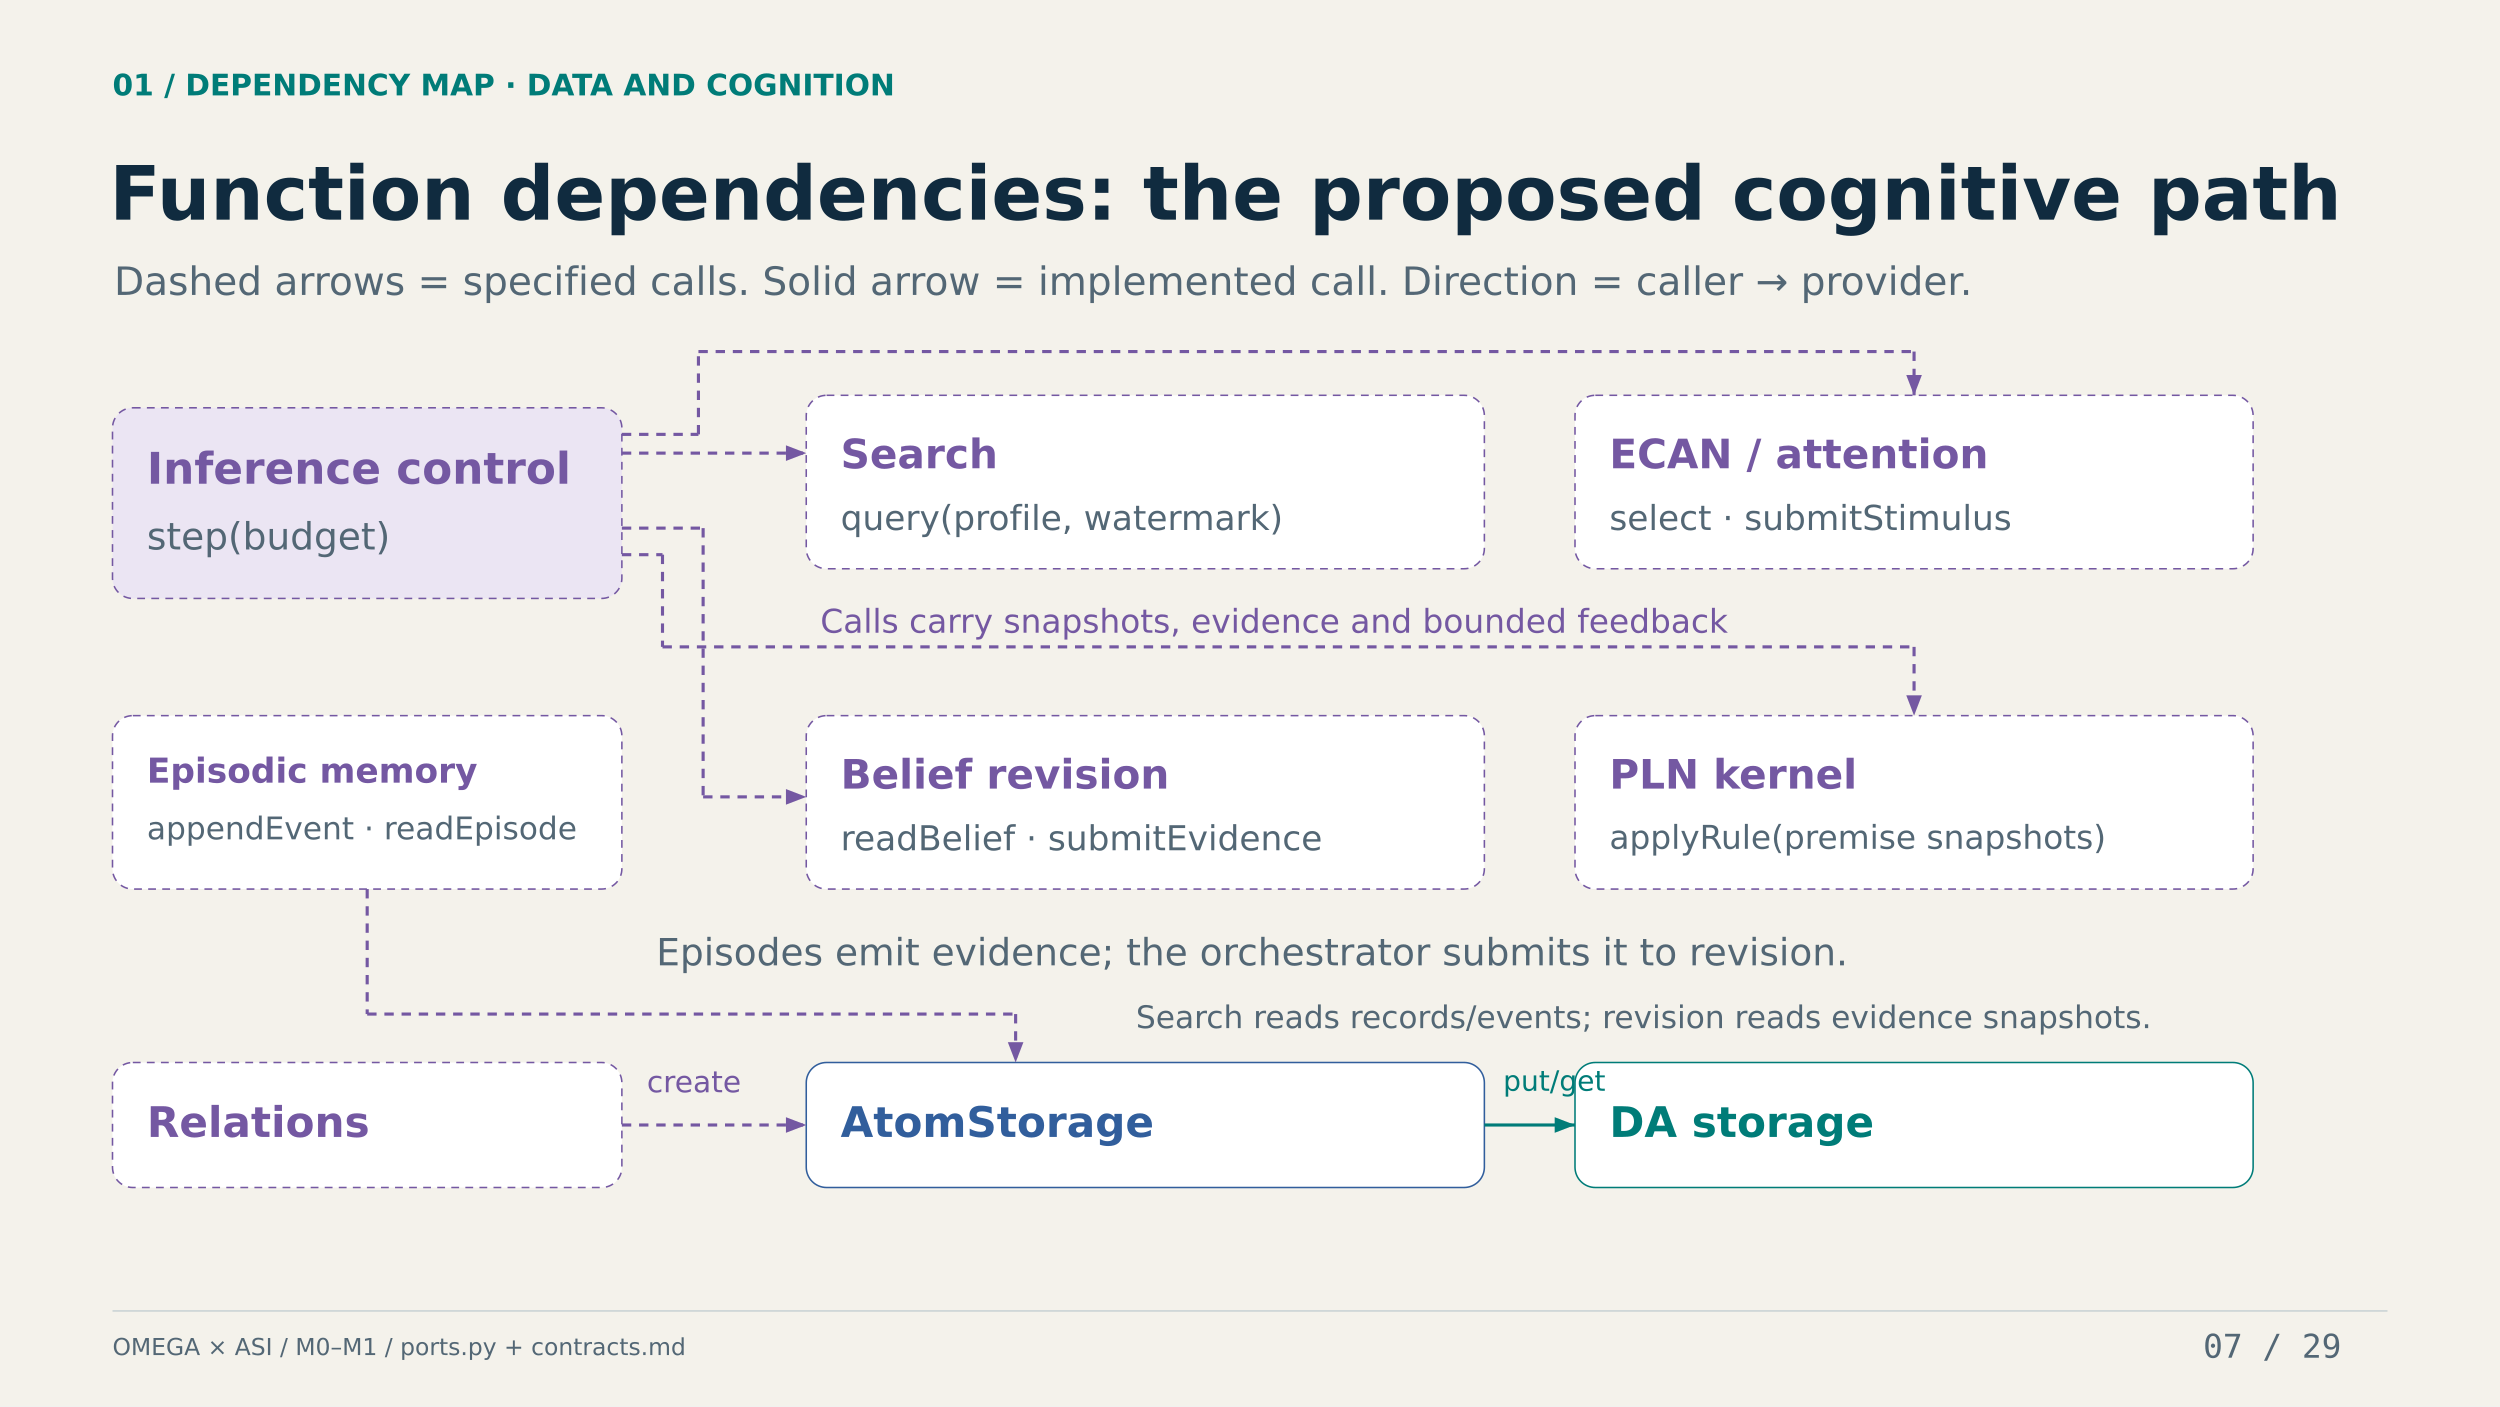
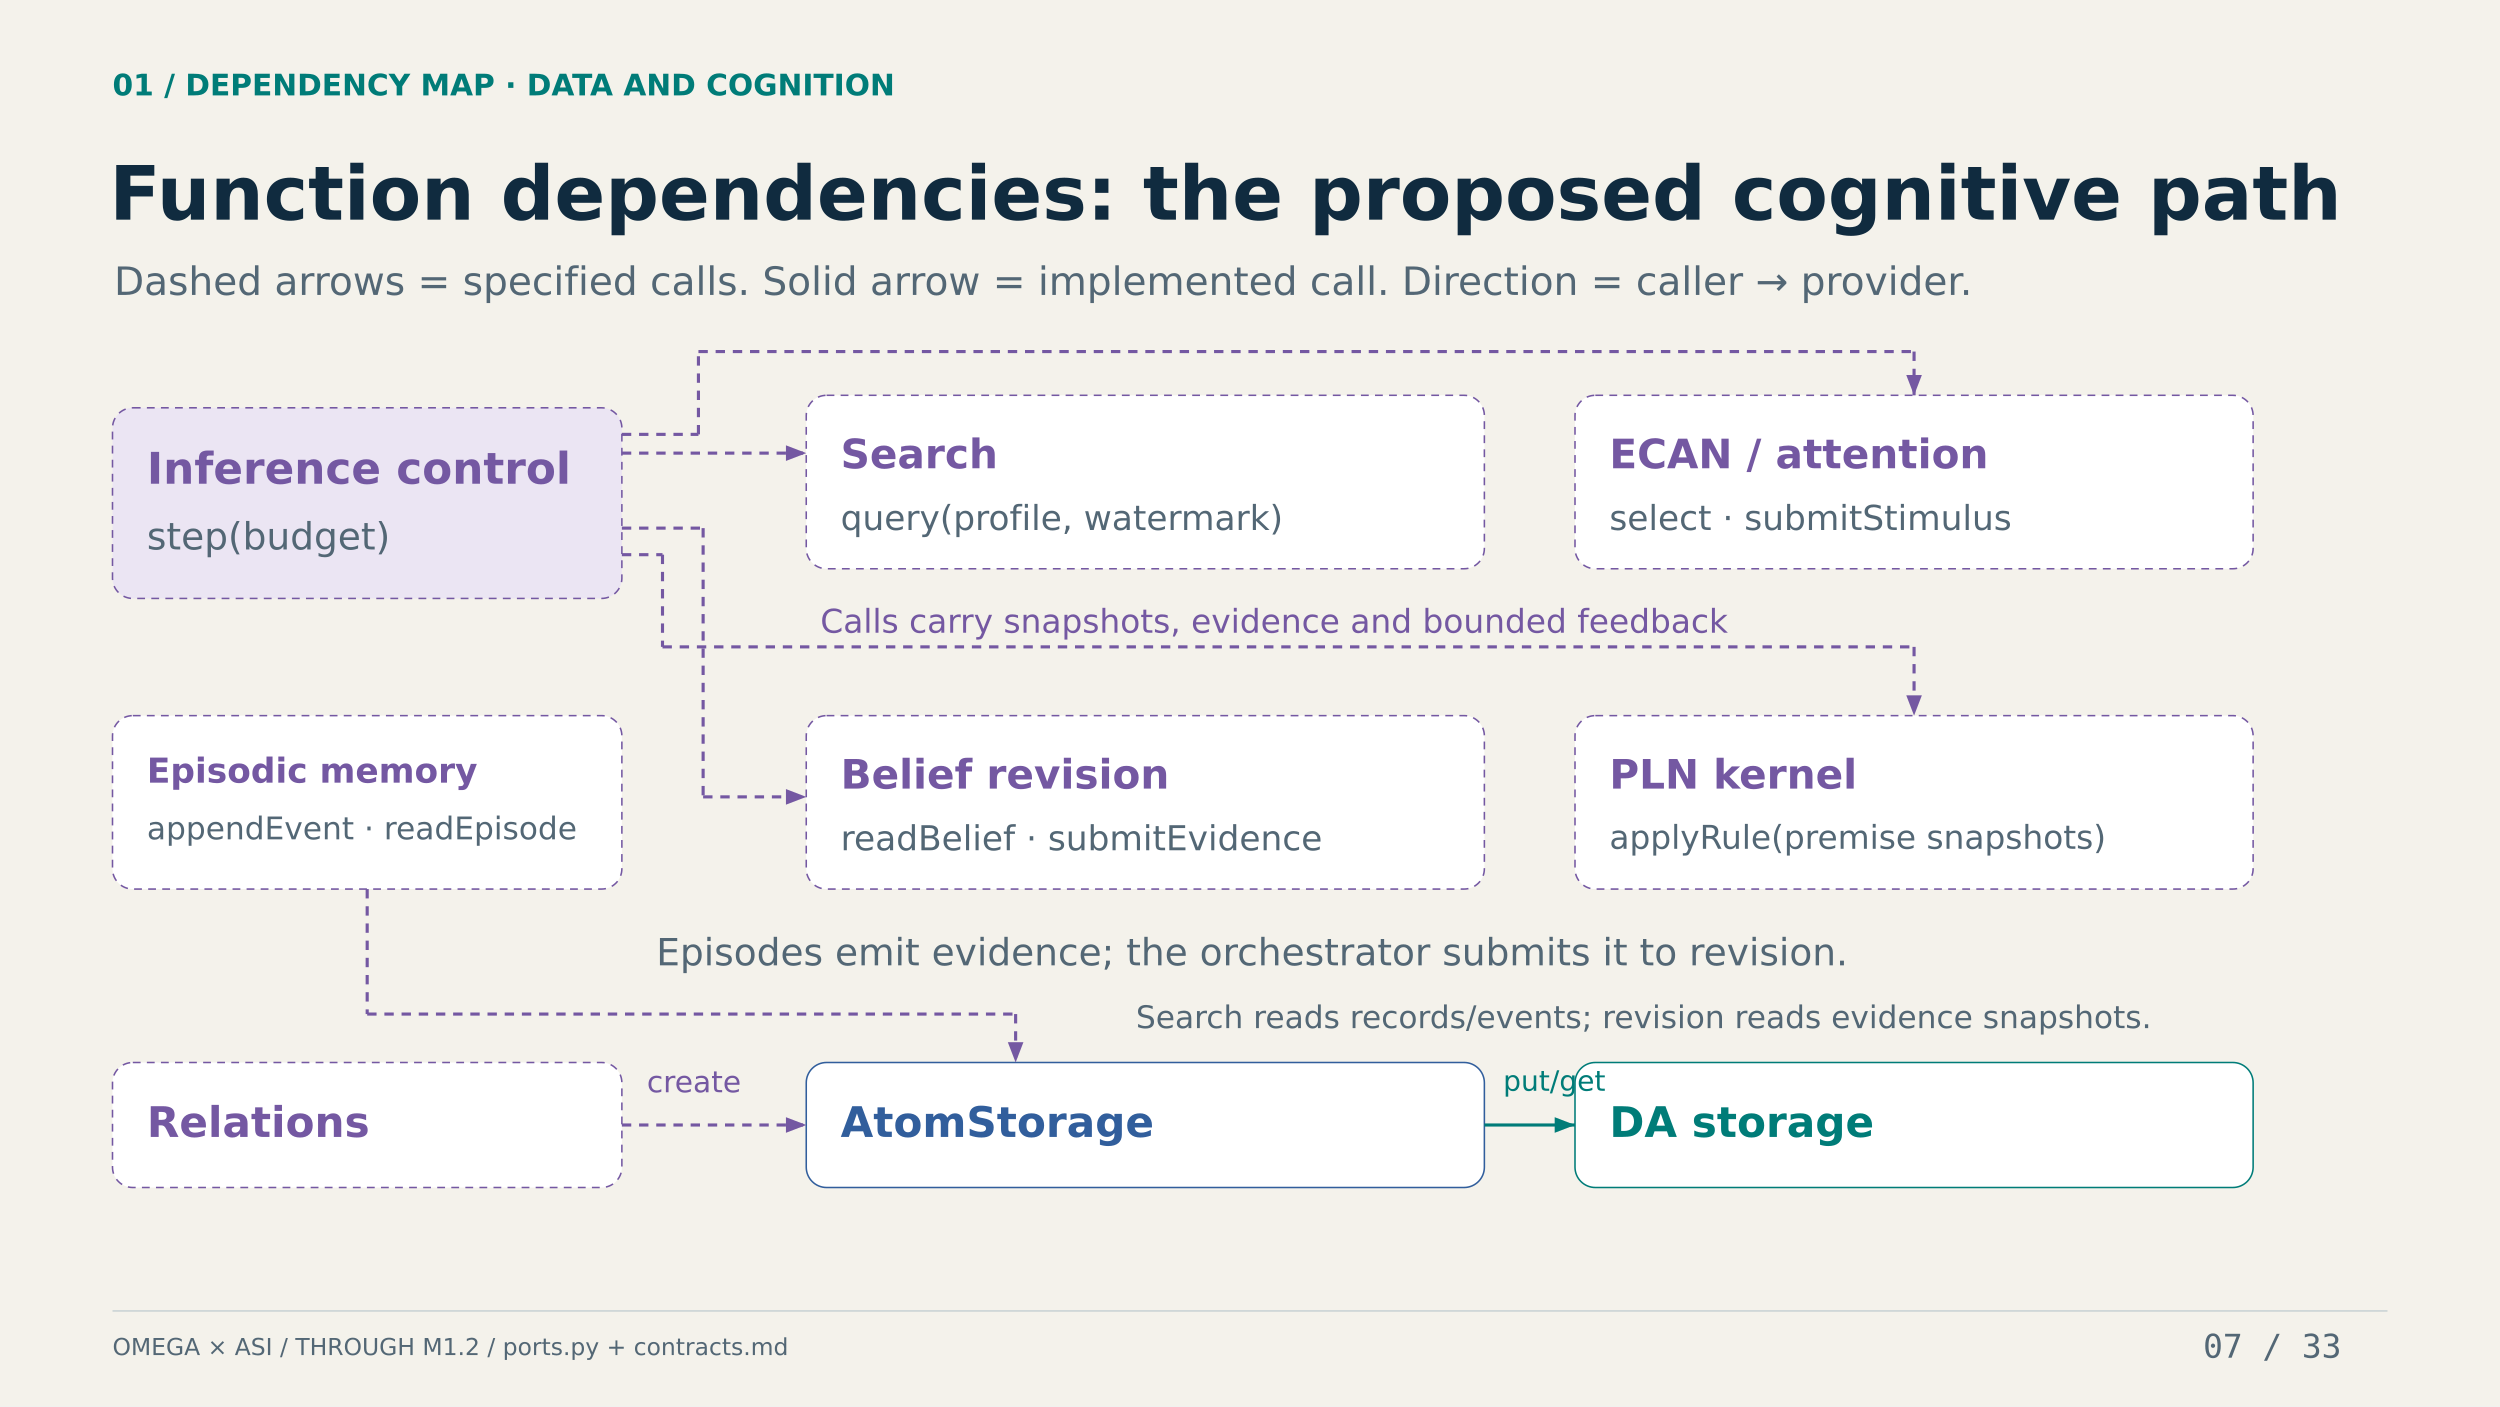
<svg xmlns="http://www.w3.org/2000/svg" width="1600" height="900" viewBox="0 0 1600 900" role="img" aria-labelledby="title desc">
  <rect width="1600" height="900" fill="#F4F2EB" />
  <text x="72" y="61.05" font-family="DejaVu Sans" font-size="19" font-weight="700" fill="#007C78">01 / DEPENDENCY MAP · DATA AND COGNITION</text>
  <text x="70" y="140.6" font-family="DejaVu Sans" font-size="48" font-weight="700" fill="#102B3F">Function dependencies: the proposed cognitive path</text>
  <text x="73" y="188.75" font-family="DejaVu Sans" font-size="25" font-weight="400" fill="#536775">Dashed arrows = specified calls. Solid arrow = implemented call. Direction = caller → provider.</text>
  <rect x="72" y="261" width="326" height="122" rx="13" fill="#EBE5F3" stroke="#7458A2" stroke-dasharray="5 4" />
  <text x="94" y="309.6" font-family="DejaVu Sans" font-size="28" font-weight="700" fill="#7458A2">Inference control</text>
  <text x="94" y="351.64" font-family="DejaVu Sans" font-size="24" font-weight="400" fill="#536775">step(budget)</text>
  <rect x="516" y="253" width="434" height="111" rx="13" fill="#FFFFFF" stroke="#7458A2" stroke-dasharray="5 4" />
  <text x="538" y="299.7" font-family="DejaVu Sans" font-size="26" font-weight="700" fill="#7458A2">Search</text>
  <text x="538" y="339.18" font-family="DejaVu Sans" font-size="22" font-weight="400" fill="#536775">query(profile, watermark)</text>
  <rect x="1008" y="253" width="434" height="111" rx="13" fill="#FFFFFF" stroke="#7458A2" stroke-dasharray="5 4" />
  <text x="1030" y="299.7" font-family="DejaVu Sans" font-size="26" font-weight="700" fill="#7458A2">ECAN / attention</text>
  <text x="1030" y="339.18" font-family="DejaVu Sans" font-size="22" font-weight="400" fill="#536775">select · submitStimulus</text>
  <rect x="516" y="458" width="434" height="111" rx="13" fill="#FFFFFF" stroke="#7458A2" stroke-dasharray="5 4" />
  <text x="538" y="504.7" font-family="DejaVu Sans" font-size="26" font-weight="700" fill="#7458A2">Belief revision</text>
  <text x="538" y="544.18" font-family="DejaVu Sans" font-size="22" font-weight="400" fill="#536775">readBelief · submitEvidence</text>
  <rect x="1008" y="458" width="434" height="111" rx="13" fill="#FFFFFF" stroke="#7458A2" stroke-dasharray="5 4" />
  <text x="1030" y="504.7" font-family="DejaVu Sans" font-size="26" font-weight="700" fill="#7458A2">PLN kernel</text>
  <text x="1030" y="543.23" font-family="DejaVu Sans" font-size="21" font-weight="400" fill="#536775">applyRule(premise snapshots)</text>
  <line x1="398" y1="290" x2="516" y2="290" stroke="#7458A2" stroke-width="2" stroke-dasharray="6 5" />
  <polygon points="516,290 503.0,285.0 503.0,295.0" fill="#7458A2" />
  <line x1="398" y1="278" x2="447" y2="278" stroke="#7458A2" stroke-width="2" stroke-dasharray="6 5" />
  <line x1="447" y1="278" x2="447" y2="225" stroke="#7458A2" stroke-width="2" stroke-dasharray="6 5" />
  <line x1="447" y1="225" x2="1225" y2="225" stroke="#7458A2" stroke-width="2" stroke-dasharray="6 5" />
  <line x1="1225" y1="225" x2="1225" y2="253" stroke="#7458A2" stroke-width="2" stroke-dasharray="6 5" />
  <polygon points="1225,253 1230.0,240.0 1220.0,240.0" fill="#7458A2" />
  <line x1="398" y1="338" x2="450" y2="338" stroke="#7458A2" stroke-width="2" stroke-dasharray="6 5" />
  <line x1="450" y1="338" x2="450" y2="510" stroke="#7458A2" stroke-width="2" stroke-dasharray="6 5" />
  <line x1="450" y1="510" x2="516" y2="510" stroke="#7458A2" stroke-width="2" stroke-dasharray="6 5" />
  <polygon points="516,510 503.0,505.0 503.0,515.0" fill="#7458A2" />
  <line x1="398" y1="355" x2="424" y2="355" stroke="#7458A2" stroke-width="2" stroke-dasharray="6 5" />
  <line x1="424" y1="355" x2="424" y2="414" stroke="#7458A2" stroke-width="2" stroke-dasharray="6 5" />
  <line x1="424" y1="414" x2="1225" y2="414" stroke="#7458A2" stroke-width="2" stroke-dasharray="6 5" />
  <line x1="1225" y1="414" x2="1225" y2="458" stroke="#7458A2" stroke-width="2" stroke-dasharray="6 5" />
  <polygon points="1225,458 1230.0,445.0 1220.0,445.0" fill="#7458A2" />
  <text x="525" y="404.95" font-family="DejaVu Sans" font-size="21" font-weight="400" fill="#7458A2">Calls carry snapshots, evidence and bounded feedback</text>
  <rect x="72" y="458" width="326" height="111" rx="13" fill="#FFFFFF" stroke="#7458A2" stroke-dasharray="5 4" />
  <text x="94" y="500.9" font-family="DejaVu Sans" font-size="22" font-weight="700" fill="#7458A2">Episodic memory</text>
  <text x="94" y="537.16" font-family="DejaVu Sans" font-size="20" font-weight="400" fill="#536775">appendEvent · readEpisode</text>
  <text x="420" y="617.8" font-family="DejaVu Sans" font-size="24" font-weight="400" fill="#536775">Episodes emit evidence; the orchestrator submits it to revision.</text>
  <rect x="72" y="680" width="326" height="80" rx="13" fill="#FFFFFF" stroke="#7458A2" stroke-dasharray="5 4" />
  <text x="94" y="727.65" font-family="DejaVu Sans" font-size="27" font-weight="700" fill="#7458A2">Relations</text>
  <rect x="516" y="680" width="434" height="80" rx="13" fill="#FFFFFF" stroke="#315E9C" />
  <text x="538" y="727.65" font-family="DejaVu Sans" font-size="27" font-weight="700" fill="#315E9C">AtomStorage</text>
  <rect x="1008" y="680" width="434" height="80" rx="13" fill="#FFFFFF" stroke="#007C78" />
  <text x="1030" y="727.65" font-family="DejaVu Sans" font-size="27" font-weight="700" fill="#007C78">DA storage</text>
  <line x1="398" y1="720" x2="516" y2="720" stroke="#7458A2" stroke-width="2" stroke-dasharray="6 5" />
  <polygon points="516,720 503.0,715.0 503.0,725.0" fill="#7458A2" />
  <text x="414" y="699.05" font-family="DejaVu Sans" font-size="19" font-weight="400" fill="#7458A2">create</text>
  <line x1="950" y1="720" x2="1008" y2="720" stroke="#007C78" stroke-width="2" />
  <polygon points="1008,720 995.0,715.0 995.0,725.0" fill="#007C78" />
  <text x="962" y="698.1" font-family="DejaVu Sans" font-size="18" font-weight="400" fill="#007C78">put/get</text>
  <line x1="235" y1="569" x2="235" y2="649" stroke="#7458A2" stroke-width="2" stroke-dasharray="6 5" />
  <line x1="235" y1="649" x2="650" y2="649" stroke="#7458A2" stroke-width="2" stroke-dasharray="6 5" />
  <line x1="650" y1="649" x2="650" y2="680" stroke="#7458A2" stroke-width="2" stroke-dasharray="6 5" />
  <polygon points="650,680 655.0,667.0 645.0,667.0" fill="#7458A2" />
  <text x="727" y="658.0" font-family="DejaVu Sans" font-size="20" font-weight="400" fill="#536775">Search reads records/events; revision reads evidence snapshots.</text>
  <line x1="72" y1="839" x2="1528" y2="839" stroke="#C9D2D4" stroke-width="1" />
-   <text x="72" y="867.25" font-family="DejaVu Sans" font-size="15" font-weight="400" fill="#536775">OMEGA × ASI / M0–M1 / ports.py + contracts.md</text>
-   <text x="1410" y="868.95" font-family="DejaVu Sans Mono" font-size="21" font-weight="400" fill="#536775">07 / 29</text>
+   <text x="72" y="867.25" font-family="DejaVu Sans" font-size="15" font-weight="400" fill="#536775">OMEGA × ASI / THROUGH M1.2 / ports.py + contracts.md</text>
+   <text x="1410" y="868.95" font-family="DejaVu Sans Mono" font-size="21" font-weight="400" fill="#536775">07 / 33</text>
</svg>
